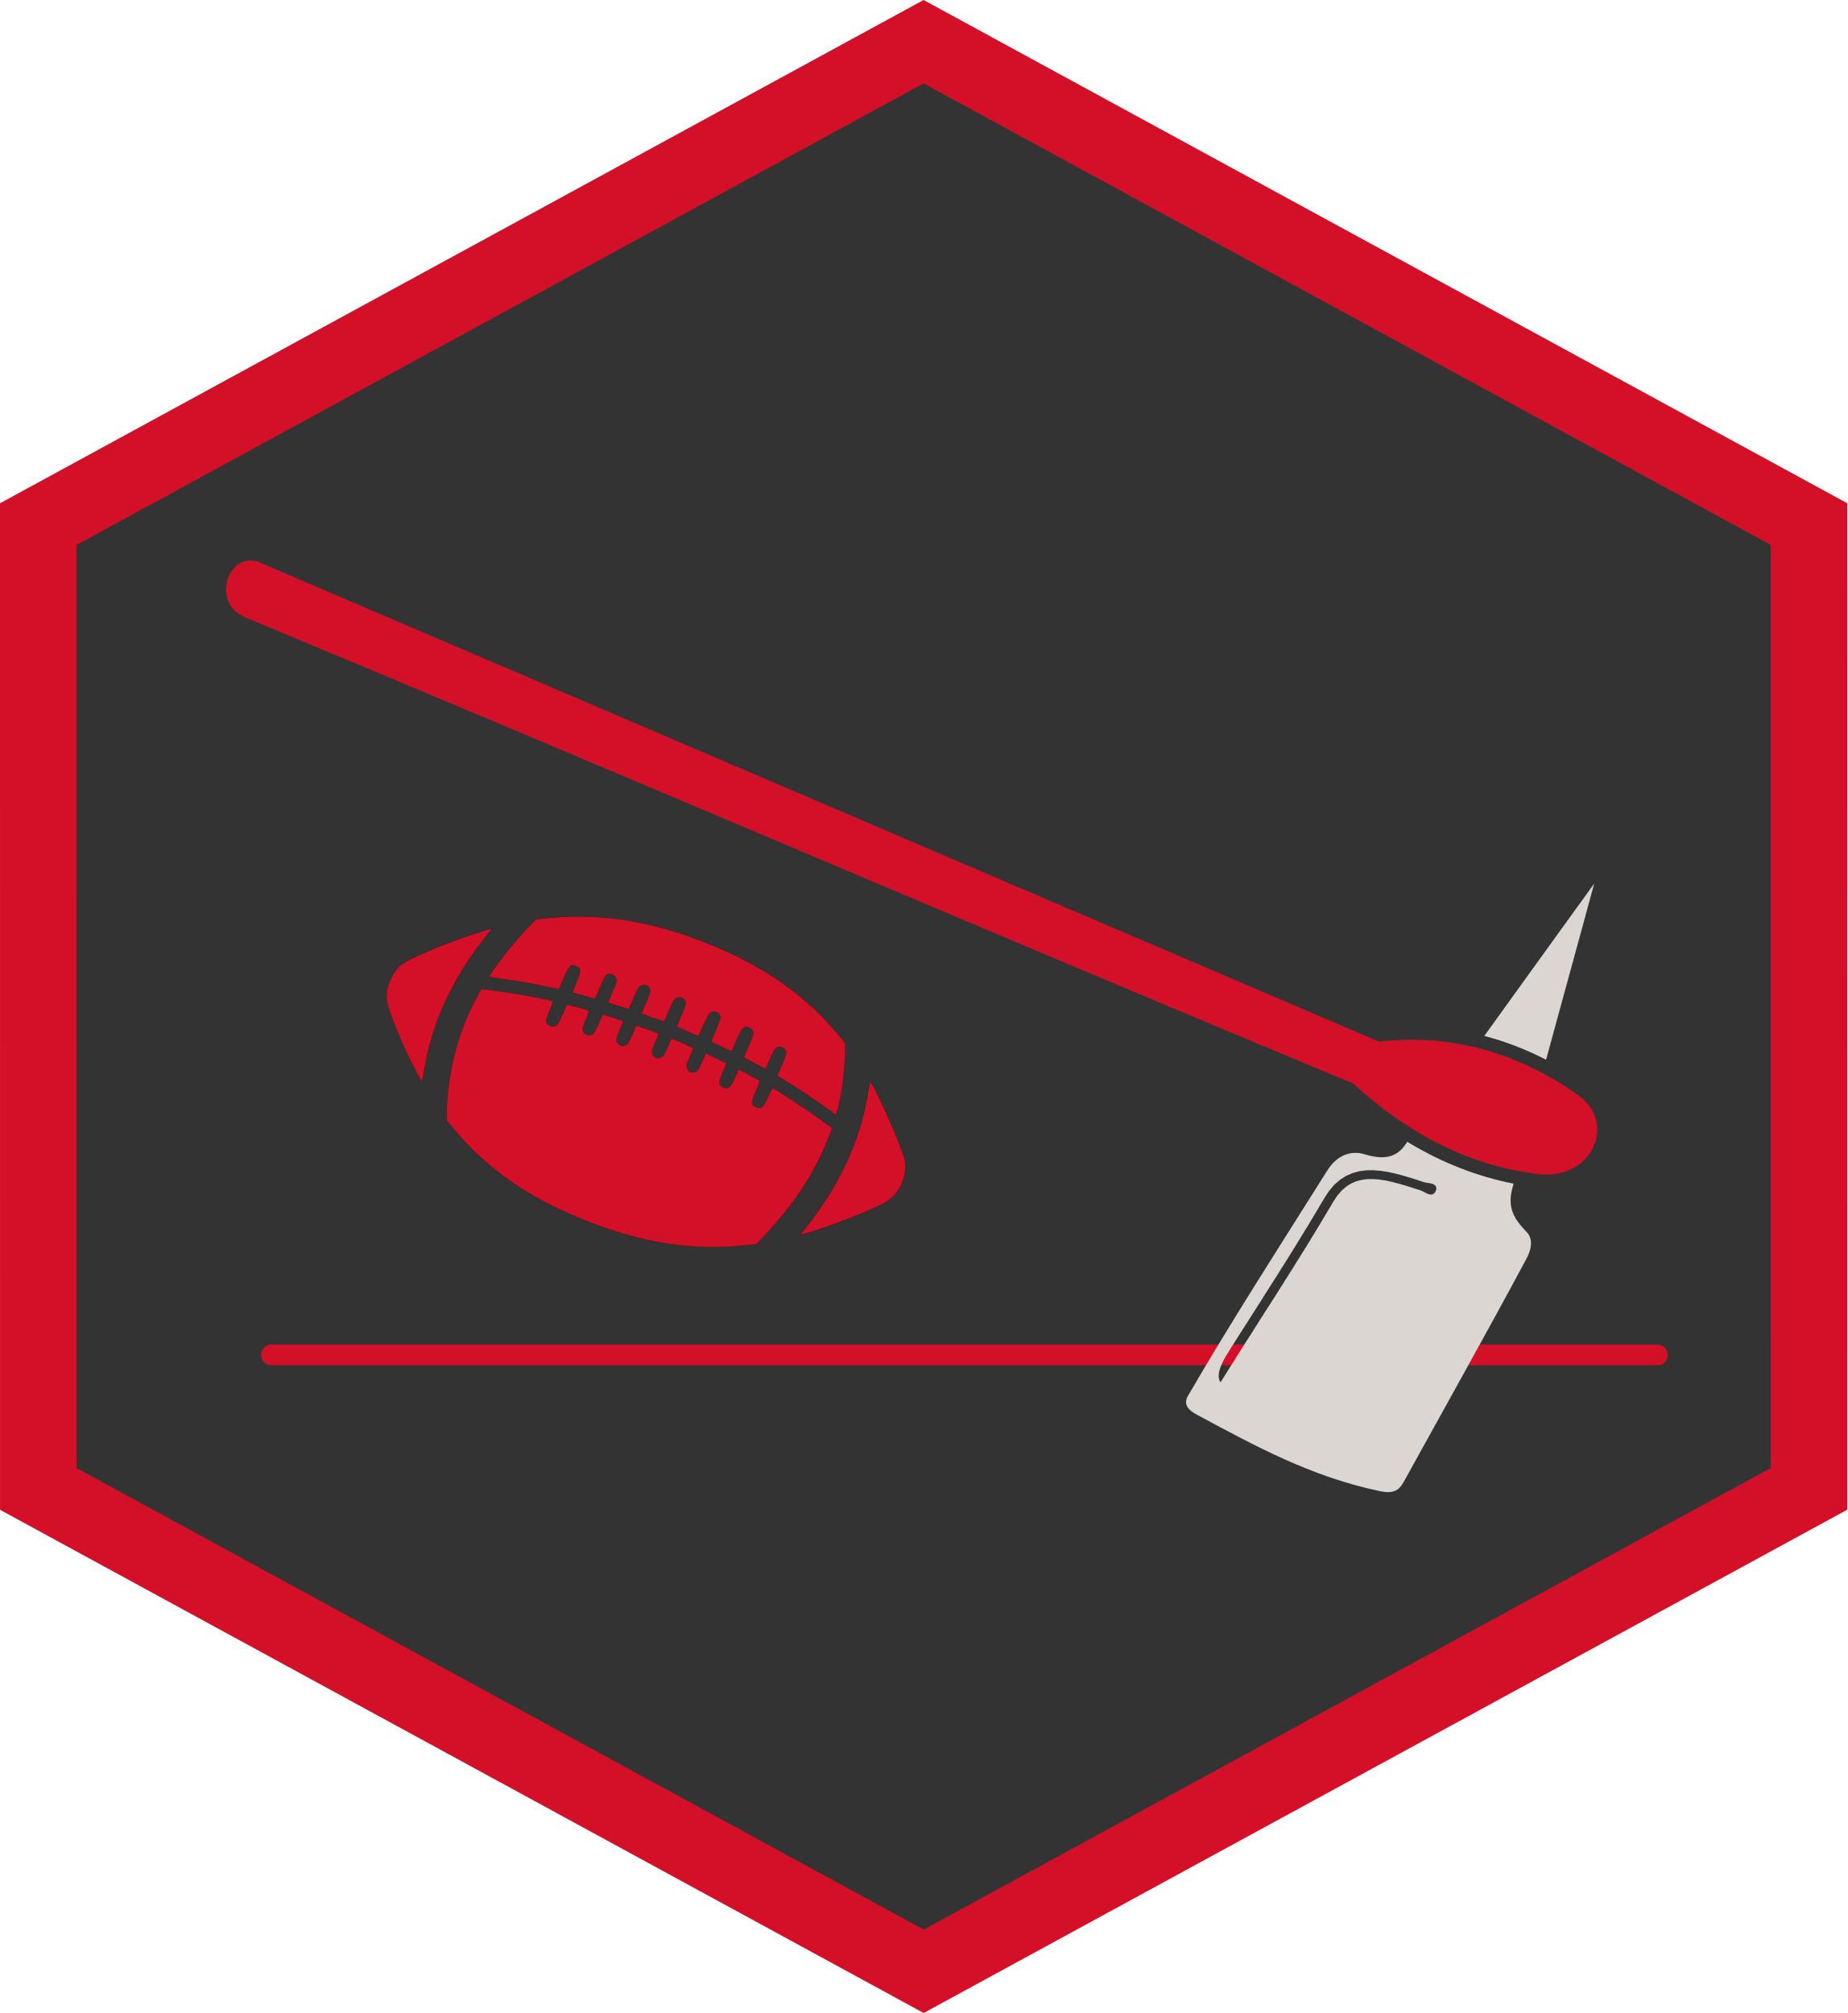
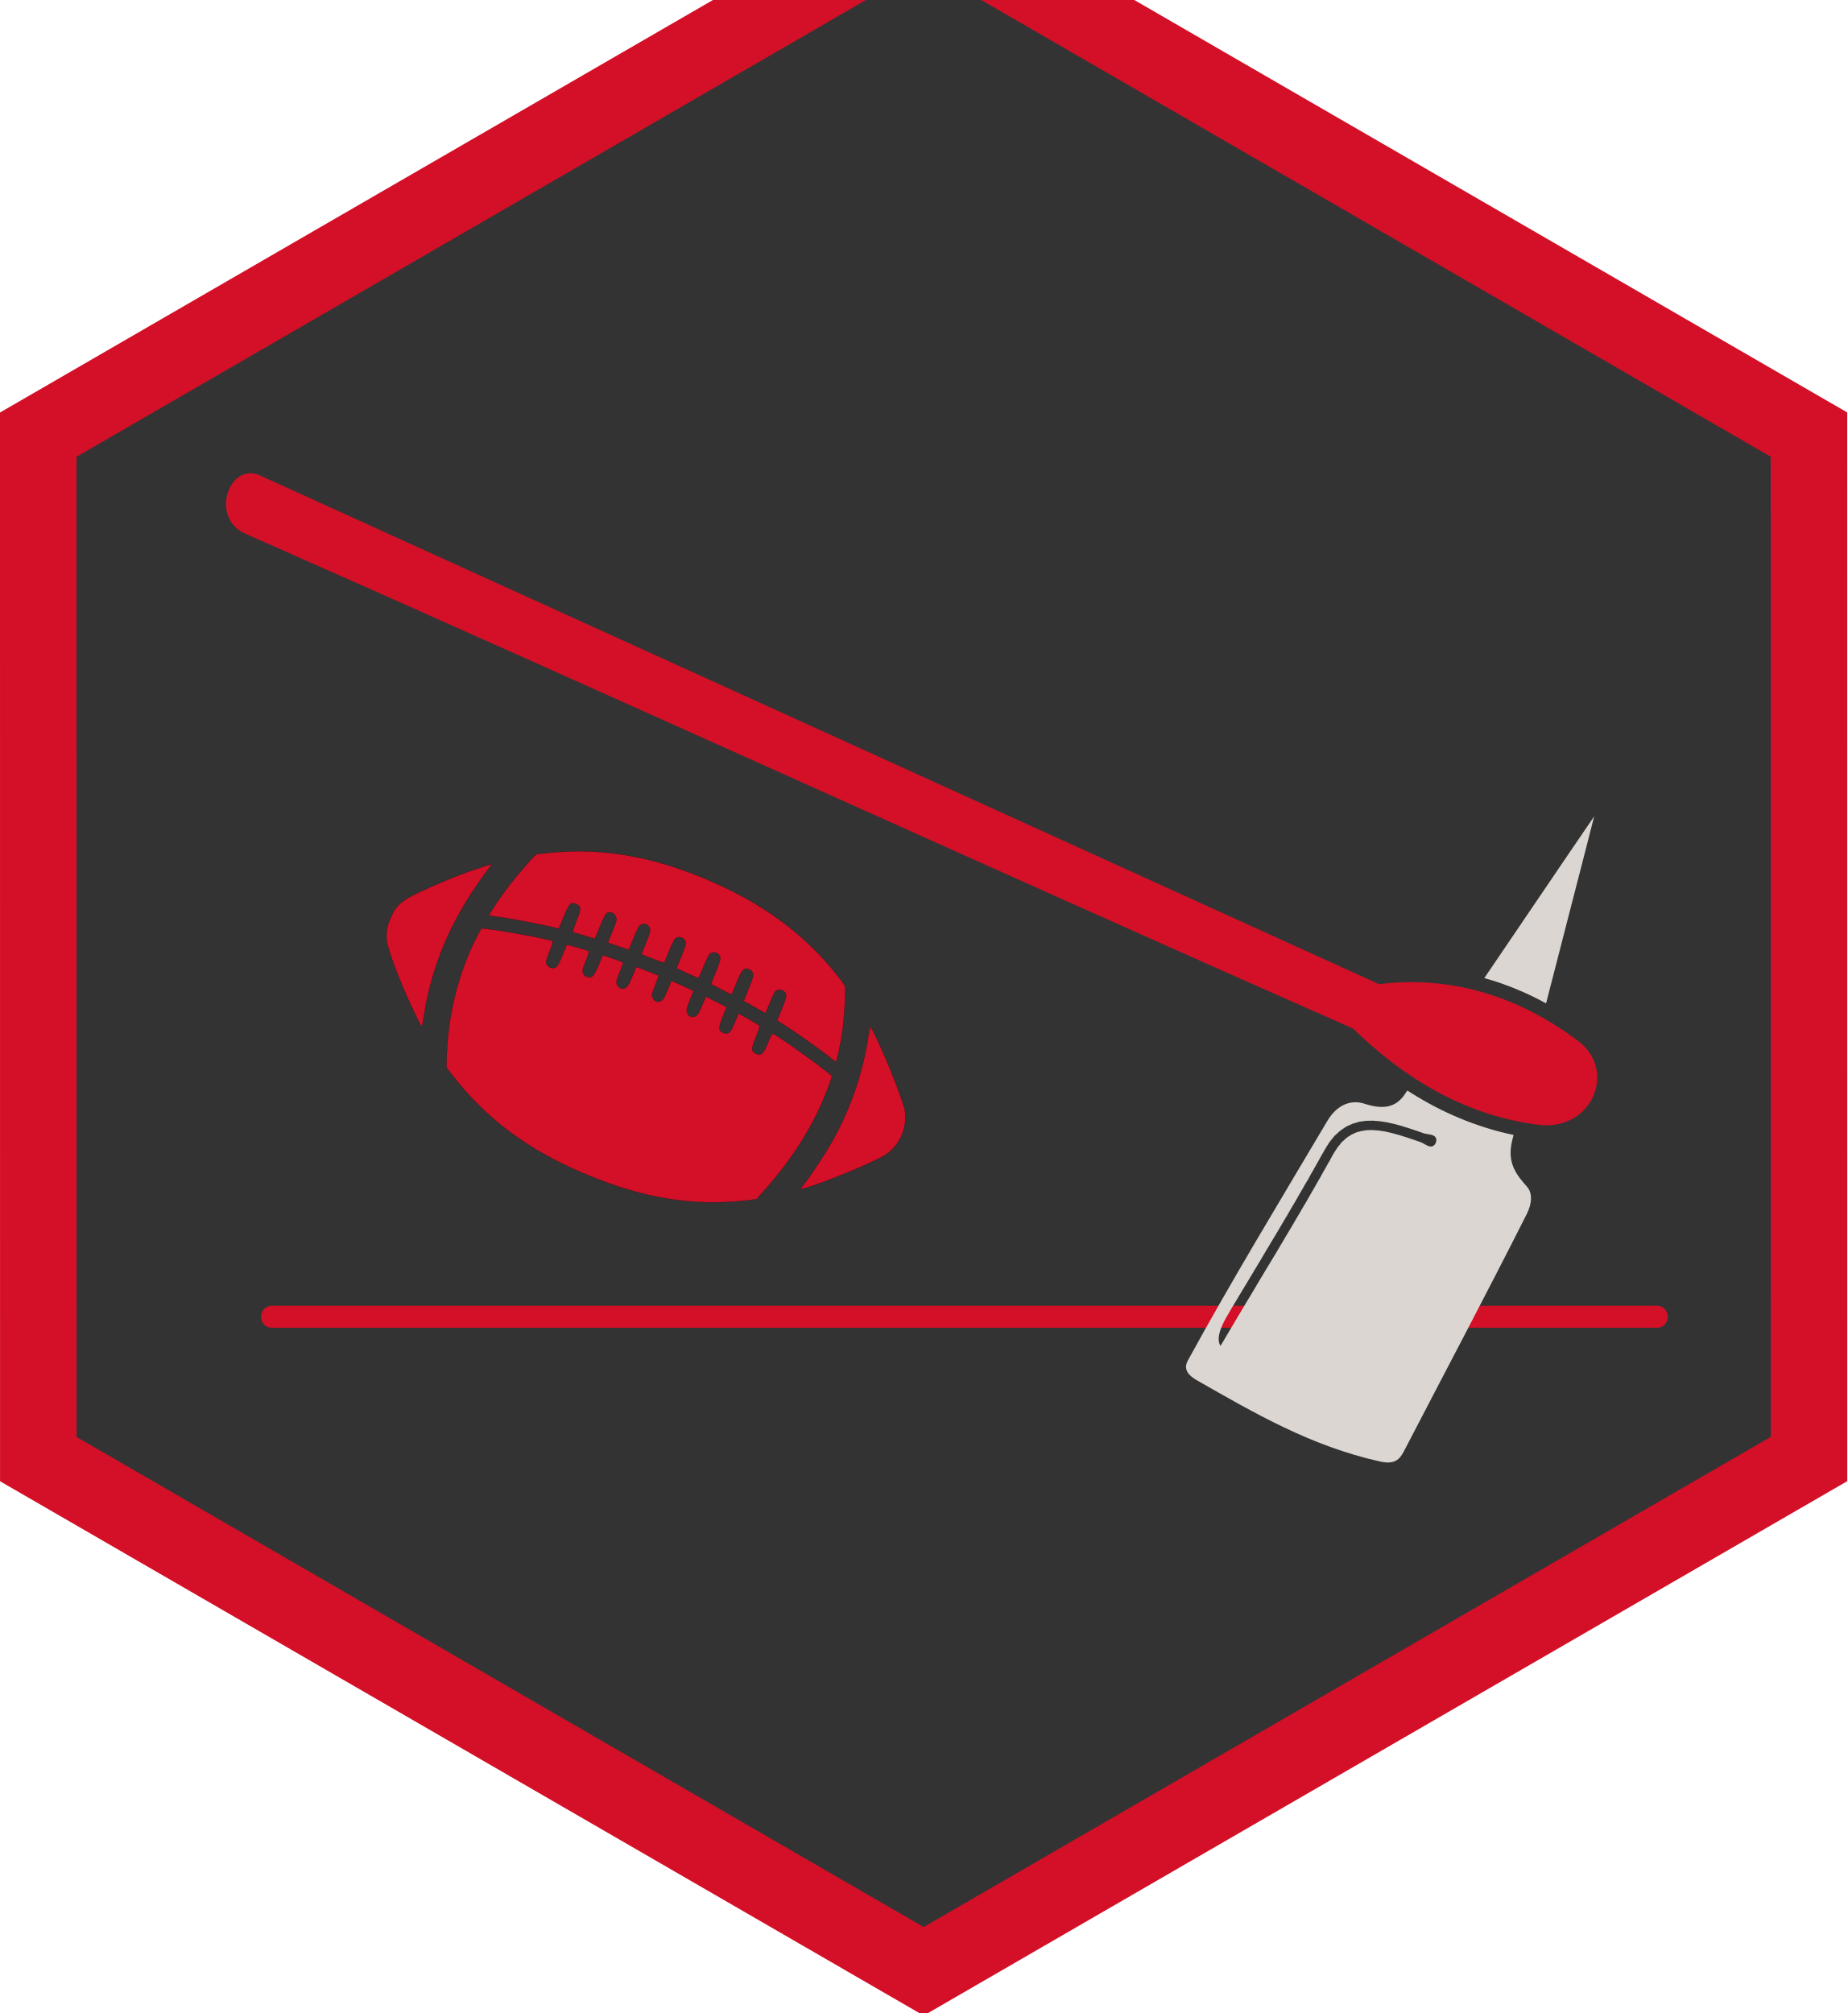
<svg xmlns="http://www.w3.org/2000/svg" width="207.266mm" height="225.87mm" viewBox="0 0 207.266 225.87" version="1.1" id="svg51">
  <defs id="defs45" />
  <g id="layer1" transform="translate(-0.6613685,-69.24958)">
-     <g id="g5250" transform="matrix(1.369374,0,0,1.370376,292.8712,-68.16297)" style="stroke-width:1.248">
+     <g id="g5250" transform="matrix(1.369374,0,0,1.455113,292.8712,-90.33718)" style="stroke-width:1.248">
      <path transform="matrix(0.6980092,0,0,0.6582875,-256.7393,-86.74251)" d="m 66.601,469.293 -0.005,-120.005 103.925,-60.007 103.93,59.998 0.005,120.005 -103.925,60.007 z" id="path821" style="fill:#333333;fill-opacity:1;stroke:#d31027;stroke-width:8.982;stroke-linecap:round;stroke-linejoin:miter;stroke-miterlimit:4;stroke-dasharray:none;stroke-opacity:1;paint-order:normal" />
      <rect ry="0.847" y="210.363" x="-191.995" height="1.694" width="115.253" id="rect4552" style="fill:#d31027;fill-opacity:1;stroke:none;stroke-width:15.598;stroke-linecap:round;stroke-linejoin:miter;stroke-miterlimit:4;stroke-dasharray:none;stroke-dashoffset:0;stroke-opacity:1;paint-order:normal" />
      <g style="fill:#d31027;fill-opacity:1;stroke:#000000;stroke-width:3.508" id="g14-39" transform="matrix(-0.03142263,0.01468212,0.01559352,0.02993722,-152.5506,166.5426)">
        <g style="fill:#d31027;fill-opacity:1;stroke:#000000;stroke-width:3.508" id="g12-2" transform="matrix(0.0997661,-0.00658435,-0.00663306,-0.09979668,1.96314,544.8839)">
          <path style="fill:#d31027;fill-opacity:1;stroke:#000000;stroke-width:3.508" id="path4" d="m 7412.9,5004.9 c -120.7,-7.7 -291.2,-19.2 -377.5,-26.8 l -157.1,-15.3 306.6,-183.9 c 1086.4,-659.1 1904.5,-1454.2 2513.8,-2452.4 130.3,-212.7 143.7,-229.9 153.3,-182 5.7,30.6 23,264.4 34.5,523.1 32.6,620.8 3.8,1444.6 -55.6,1609.4 -65.1,187.8 -120.7,274 -260.6,413.8 -233.7,233.7 -387,291.2 -854.5,314.2 -377.5,21 -971.5,19.1 -1302.9,-0.1 z" />
          <path style="fill:#d31027;fill-opacity:1;stroke:#000000;stroke-width:3.508" id="path6" d="M 5592.7,4707.9 C 4397.1,4357.3 3387.4,3736.5 2383.4,2732.5 1385.2,1732.4 751,703.5 406.1,-484.4 c -36.4,-126.4 -67.1,-256.7 -69,-289.3 -1.9,-74.7 333.4,-756.8 513.5,-1042.3 145.6,-229.9 335.3,-498.2 352.5,-498.2 5.8,1.9 67.1,101.5 136,224.2 124.5,222.2 538.4,864.1 689.8,1069.1 l 80.5,109.2 -212.6,214.7 c -182,183.9 -212.7,226.1 -212.7,277.8 0,82.4 72.8,155.2 155.2,155.2 51.7,0 92,-30.7 258.7,-195.4 l 199.2,-193.6 42.2,55.6 c 24.9,30.6 105.4,132.2 182,228 l 136,172.4 -222.2,224.2 c -203.1,205 -222.3,231.8 -222.3,295.1 0,53.6 13.4,80.5 55.6,116.9 90.1,78.5 143.7,53.6 383.2,-185.9 l 210.8,-208.8 176.3,205 176.3,205 -220.3,222.3 c -193.5,197.3 -218.4,229.9 -218.4,289.3 0,86.2 65.1,149.4 153.3,149.4 55.6,0 90.1,-26.8 277.8,-210.8 116.9,-115 218.4,-210.8 224.2,-210.8 5.7,0 93.9,90.1 197.3,201.2 l 187.8,203.1 -214.8,216.5 c -187.8,191.6 -212.7,224.2 -212.7,283.6 0,86.2 65.1,149.4 153.3,149.4 55.6,0 92,-26.8 279.7,-212.7 l 216.5,-214.6 149.4,136 c 82.4,72.8 174.4,160.9 205,193.5 l 57.5,59.4 -205,208.8 c -185.9,185.9 -205,214.6 -205,277.8 0,92 53.6,145.6 147.5,145.6 63.2,0 90,-19.2 285.5,-212.7 l 214.6,-212.7 193.5,168.6 193.5,168.6 -201.2,205 c -189.7,191.6 -201.2,206.9 -201.2,281.6 0,61.3 11.5,86.2 49.8,116.9 95.8,74.7 130.3,57.5 371.7,-182 l 226.1,-222.3 197.3,159 c 109.2,86.2 206.9,164.8 218.4,174.4 11.5,9.6 -55.6,90 -168.6,203.1 -220.3,222.3 -243.3,275.9 -151.4,367.9 99.6,99.6 136,84.3 377.5,-155.2 l 214.6,-210.8 293.1,201.2 c 306.6,212.7 745.3,492.4 963.7,613.1 70.9,40.2 128.4,80.5 128.4,90.1 0,24.9 -454.1,320 -737.6,479 -281.7,157.1 -779.8,400.4 -818.1,400.4 -13.3,-1.6 -124.4,-30.4 -245.1,-66.8 z" />
          <path style="fill:#d31027;fill-opacity:1;stroke:#000000;stroke-width:3.508" id="path8" d="M 7401.4,3527.7 C 7000.9,3292 6361,2876.3 6255.6,2780.5 c -11.5,-9.6 51.7,-90 157.1,-197.3 147.5,-149.5 176.3,-187.8 176.3,-239.5 0,-82.4 -72.8,-155.2 -155.2,-155.2 -51.7,0 -92,30.7 -258.7,193.5 l -197.4,193.5 -201.2,-155.2 c -111.1,-86.2 -206.9,-166.7 -214.6,-176.3 -7.7,-11.5 61.3,-95.8 153.3,-187.8 147.5,-147.5 164.8,-172.4 164.8,-235.7 0,-53.6 -11.5,-80.5 -49.8,-109.2 -97.7,-76.6 -145.6,-57.5 -348.7,139.9 l -187.8,182 -185.8,-162.9 c -101.5,-90 -185.8,-168.6 -185.8,-176.3 0,-5.8 72.8,-86.2 162.9,-178.2 143.7,-145.6 162.9,-174.4 162.9,-235.7 0,-74.7 -51.7,-143.7 -109.2,-147.5 -88.1,-5.7 -122.6,15.3 -287.4,178.2 L 4677,1485.1 4473.9,1297.3 c -111.1,-105.4 -203.1,-193.5 -203.1,-199.3 0,-3.8 72.8,-84.3 162.9,-176.3 143.7,-145.6 162.9,-174.4 162.9,-235.7 0,-74.7 -51.7,-143.7 -111.1,-147.5 -84.3,-5.7 -120.7,15.3 -275.9,170.5 l -166.7,164.8 -42.2,-38.3 c -23,-19.2 -109.2,-113 -195.4,-205 L 3652,461.9 3818.7,293.3 c 134.1,-138 164.8,-180.1 164.8,-228 0,-88.1 -19.2,-120.7 -84.3,-147.5 -84.3,-36.4 -132.2,-9.6 -308.5,164.8 L 3435.5,233.9 3259,31.1 l -178.2,-205 172.4,-176.3 c 195.4,-199.2 216.5,-256.7 126.5,-344.9 -88.1,-90.1 -147.5,-69 -335.3,115 l -166.7,162.9 -160.9,-205 c -90,-115 -170.5,-218.4 -178.2,-233.7 -11.5,-17.2 38.3,-80.5 168.6,-210.8 220.3,-220.3 241.4,-274 147.5,-367.9 -92,-92 -147.5,-70.9 -348.7,128.4 -92,92 -174.4,160.9 -185.8,153.3 -49.8,-30.7 -544.1,-793.2 -768.3,-1186 l -139.9,-243.4 95.8,-111.1 c 51.7,-59.4 197.4,-208.8 321.9,-329.6 548,-530.7 1207.1,-982.9 1994.5,-1366.1 l 314.2,-151.4 128.4,32.6 c 208.8,51.7 580.5,176.3 825.8,277.8 992.5,408.1 1860.4,1032.7 2764.8,1992.6 867.9,917.8 1440.8,1912.1 1749.3,3023.4 l 65.1,235.7 -72.8,168.6 c -394.7,892.8 -986.7,1701.4 -1688,2304.9 -120.7,103.5 -224.2,187.8 -229.9,187.8 -7.7,0 -132.2,-70.9 -279.7,-155.2 z" />
          <path style="fill:#d31027;fill-opacity:1;stroke:#000000;stroke-width:3.508" id="path10" d="m 143.7,-1898.3 c -34.5,-130.3 -55.6,-1013.6 -36.4,-1509.8 19.2,-482.8 24.9,-534.6 67.1,-653.3 130.3,-350.6 417.7,-601.6 770.2,-674.4 285.5,-61.3 1645.8,-57.5 2075,3.8 l 92,13.4 -162.9,93.9 c -249.1,141.8 -731.9,469.4 -965.6,651.4 -689.9,540.3 -1257,1176.4 -1703.4,1912.1 -103.5,170.5 -126.5,197.3 -136,162.9 z" />
        </g>
      </g>
      <g style="stroke-width:2.254" transform="matrix(0.139702,0.05849689,-0.06434278,0.1267034,10.48767,86.58431)" id="g4592">
        <path d="m -248.505,981.474 c 27.882,-8.581 25.826,-44.954 0.268,-50.979 -40.089,-9.45 -77.461,-4.272 -109.622,15.905 -219.288,-1.81 -438.579,-3.612 -657.867,-5.422 -19.163,-1.219 -16.067,32.616 5.508,32.493 216.516,-0.64 433.555,1.659 650.071,1.019 35.082,13.038 72.998,18.907 111.641,6.983 z" id="path2-0" style="fill:#d31027;fill-opacity:1;stroke-width:17.354" />
        <path d="m -292.567,814.127 c 6.754,34.835 13.231,69.746 19.968,104.624 l -0.954,-0.094 -3.779,-0.255 -3.812,-0.168 -3.768,-0.069 -3.724,0.031 -3.751,0.103 -3.71,0.209 -3.734,0.274 -3.618,0.401 -3.649,0.48 -1.222,0.174 c 5.279,-35.239 10.398,-70.491 15.751,-105.71 z m -39.928,203.715 c -1.003,0.679 -2.003,1.351 -3.078,2.002 -0.892,0.82 -1.859,1.621 -2.752,2.441 -0.784,0.969 -1.644,1.918 -2.428,2.887 -0.677,1.118 -1.284,2.27 -1.96,3.388 -0.497,1.294 -1.065,2.561 -1.562,3.854 -0.317,1.47 -0.706,2.913 -1.023,4.383 -0.201,1.597 -0.402,3.195 -0.53,4.82 -0.071,1.26 -0.142,2.519 -0.288,3.758 -0.063,1.238 -0.126,2.476 -0.191,3.721 -0.063,1.238 -0.2,2.455 -0.266,3.7 -0.063,1.238 -0.126,2.476 -0.263,3.693 -0.063,1.238 -0.128,2.483 -0.194,3.728 -0.137,1.218 -0.203,2.463 -0.34,3.68 -0.066,1.245 -0.128,2.483 -0.268,3.708 -0.066,1.245 -0.203,2.463 -0.268,3.708 -0.066,1.245 -0.203,2.463 -0.271,3.715 -0.137,1.217 -0.203,2.462 -0.34,3.68 -0.068,1.252 -0.206,2.47 -0.274,3.722 -0.137,1.217 -0.203,2.462 -0.343,3.687 -0.217,2.284 -0.365,4.603 -0.582,6.887 l -0.387,4.231 c -0.137,1.218 -0.206,2.47 -0.346,3.695 -0.068,1.252 -0.206,2.47 -0.346,3.694 -0.208,2.477 -0.417,4.954 -0.625,7.431 -0.14,1.225 -0.28,2.449 -0.349,3.702 -0.14,1.225 -0.28,2.449 -0.351,3.709 -0.486,4.919 -0.903,9.873 -1.395,14.806 -0.066,1.245 -0.206,2.47 -0.349,3.702 -0.068,1.252 -0.208,2.477 -0.349,3.702 -0.068,1.252 -0.208,2.477 -0.277,3.729 -1.011,9.724 0.237,15.713 3.594,17.926 0.231,-2.106 0.393,-4.246 0.551,-6.379 0.137,-1.217 0.206,-2.47 0.346,-3.694 0.041,-0.751 0.082,-1.503 0.195,-2.227 0.025,-0.494 0.052,-0.995 0.148,-1.461 0.068,-1.252 0.208,-2.477 0.277,-3.729 0.137,-1.218 0.206,-2.47 0.346,-3.694 0.14,-1.225 0.208,-2.477 0.346,-3.695 0.208,-2.477 0.417,-4.954 0.697,-7.403 0.349,-3.702 0.623,-7.424 0.971,-11.125 0.14,-1.225 0.28,-2.449 0.351,-3.709 0.42,-4.103 0.766,-8.227 1.186,-12.33 0.071,-0.831 0.14,-1.654 0.211,-2.484 0.068,-1.252 0.208,-2.477 0.346,-3.694 0.071,-1.26 0.211,-2.484 0.28,-3.736 0.137,-1.218 0.278,-2.442 0.346,-3.695 0.14,-1.225 0.208,-2.477 0.349,-3.702 0.068,-1.252 0.208,-2.477 0.277,-3.729 0.14,-1.225 0.206,-2.47 0.346,-3.695 0.068,-1.252 0.206,-2.47 0.274,-3.722 0.14,-1.225 0.208,-2.477 0.346,-3.694 0.068,-1.252 0.134,-2.497 0.274,-3.722 0.066,-1.245 0.134,-2.497 0.271,-3.715 0.066,-1.245 0.203,-2.463 0.271,-3.715 0.066,-1.245 0.134,-2.497 0.271,-3.715 0.068,-1.252 0.131,-2.49 0.197,-3.735 0.14,-1.225 0.206,-2.47 0.271,-3.715 0.066,-1.245 0.131,-2.49 0.268,-3.708 l 0.172,-3.671 c 0.148,-1.461 0.369,-2.894 0.517,-4.355 0.306,-1.227 0.612,-2.454 0.846,-3.709 0.478,-1.029 0.88,-2.079 1.286,-3.136 0.508,-0.894 1.019,-1.795 1.599,-2.661 0.619,-0.752 1.24,-1.512 1.862,-2.271 0.738,-0.632 1.478,-1.272 2.216,-1.904 0.793,-0.562 1.655,-1.089 2.448,-1.65 0.917,-0.456 1.91,-0.892 2.827,-1.348 0.976,-0.393 2.023,-0.758 3.07,-1.123 l 3.325,-0.926 c 1.166,-0.245 2.407,-0.47 3.577,-0.722 1.233,-0.203 2.465,-0.406 3.77,-0.582 l 3.897,-0.483 c 1.294,-0.147 2.662,-0.273 4.027,-0.392 1.365,-0.119 2.734,-0.246 4.099,-0.365 0.077,0.013 0.086,-0.01 0.166,0 2.22,-0.196 5.004,0.931 6.653,-0.572 1.276,-1.176 0.968,-4.239 -0.493,-5.163 -1.928,-1.21 -4.517,0.378 -6.739,0.581 -1.368,0.126 -2.811,0.232 -4.179,0.359 -1.371,0.134 -2.745,0.274 -4.116,0.408 -1.379,0.155 -2.684,0.331 -4.063,0.486 -1.318,0.211 -2.634,0.416 -3.953,0.627 -1.26,0.275 -2.593,0.522 -3.85,0.79 -1.208,0.353 -2.485,0.671 -3.692,1.024 -1.158,0.438 -2.385,0.841 -3.543,1.279 -1.114,0.537 -2.227,1.075 -3.341,1.613 z m 74.581,-25.826 0.707,3.53 c 2.689,12.613 10.675,16.132 17.797,19.476 3.934,1.848 6.308,6.818 6.153,13.86 -1.021,48.859 -3,97.696 -4.583,146.537 -0.169,5.082 -1.521,8.712 -9.117,10.3 -37.292,7.782 -72.18,3.735 -107.395,0.156 -4.924,-0.496 -9.301,-2.201 -8.959,-8.033 2.709,-50.462 7.674,-100.785 12.076,-151.142 0.883,-10.466 6.486,-16.251 13.968,-17.049 10.835,-1.153 15.996,-5.358 17.299,-13.477 l 0.388,-2.73 2.331,0.375 3.608,0.486 3.633,0.421 3.66,0.349 3.685,0.285 3.715,0.205 3.668,0.113 3.701,0.027 3.732,-0.052 3.762,-0.131 3.718,-0.231 3.754,-0.324 3.784,-0.403 3.82,-0.497 3.778,-0.603 3.817,-0.704 z" id="path4-3" style="fill:#dbd6d1;stroke-width:17.354" />
      </g>
    </g>
  </g>
</svg>
